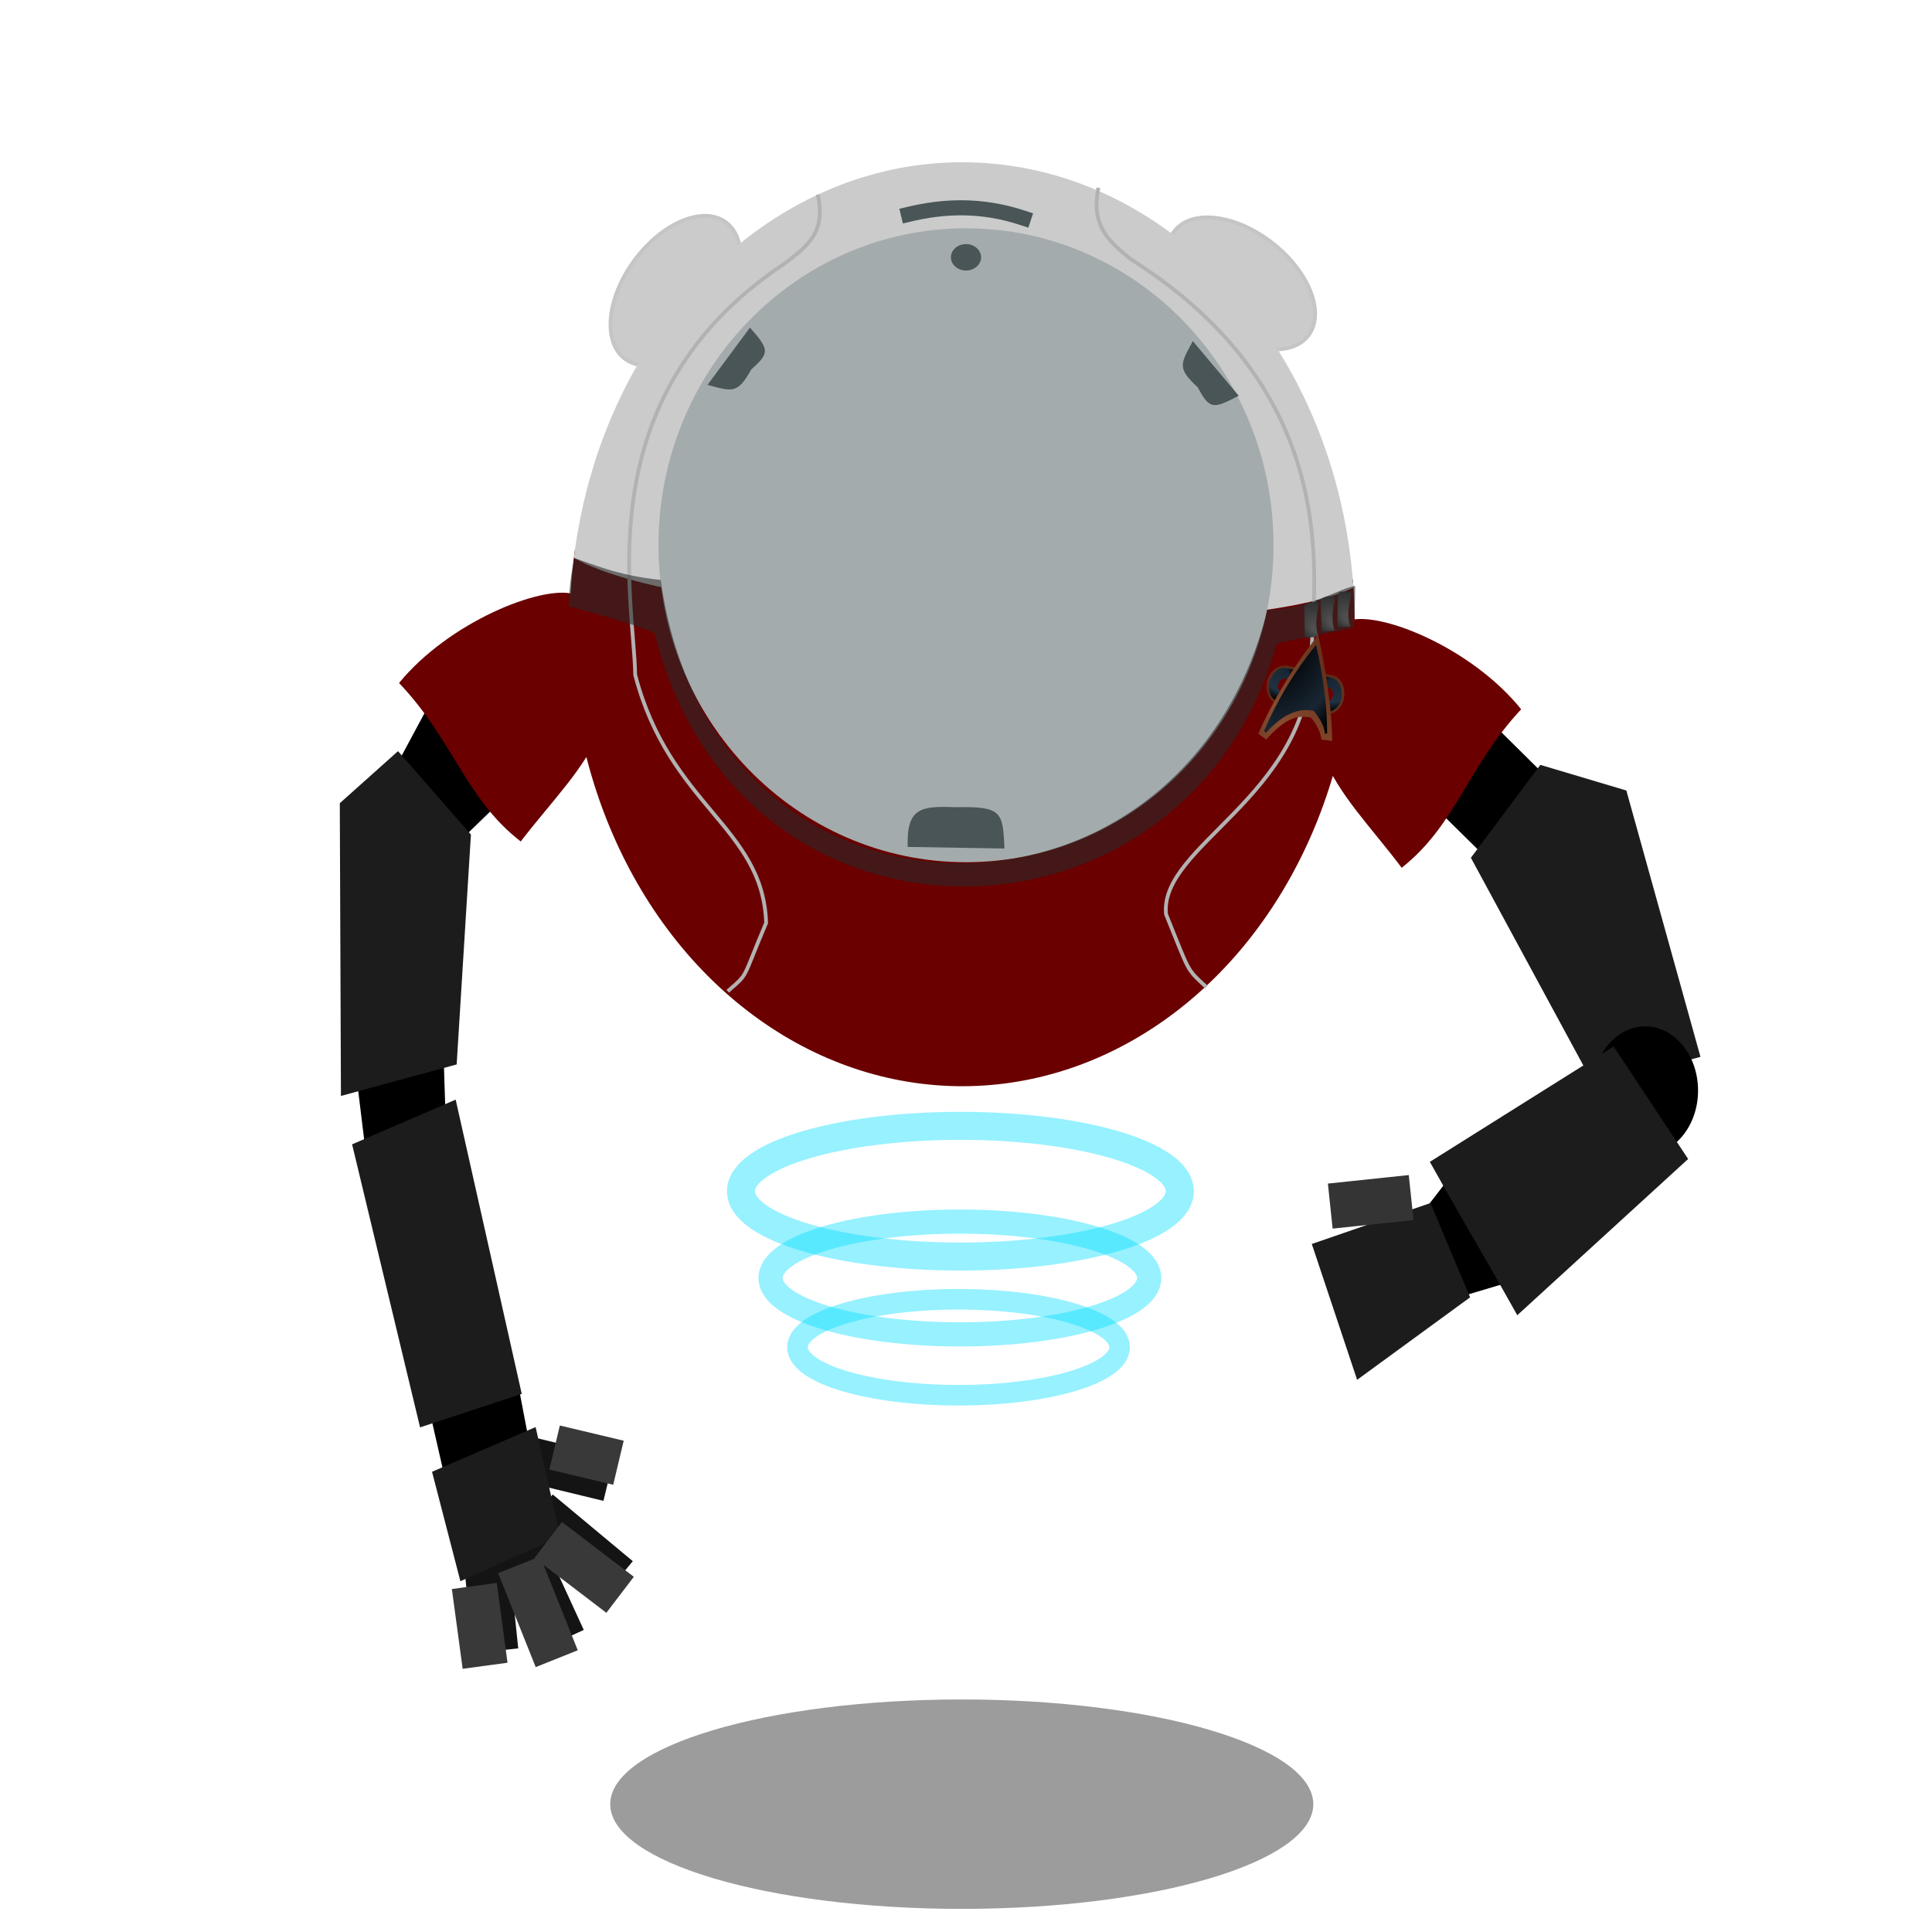
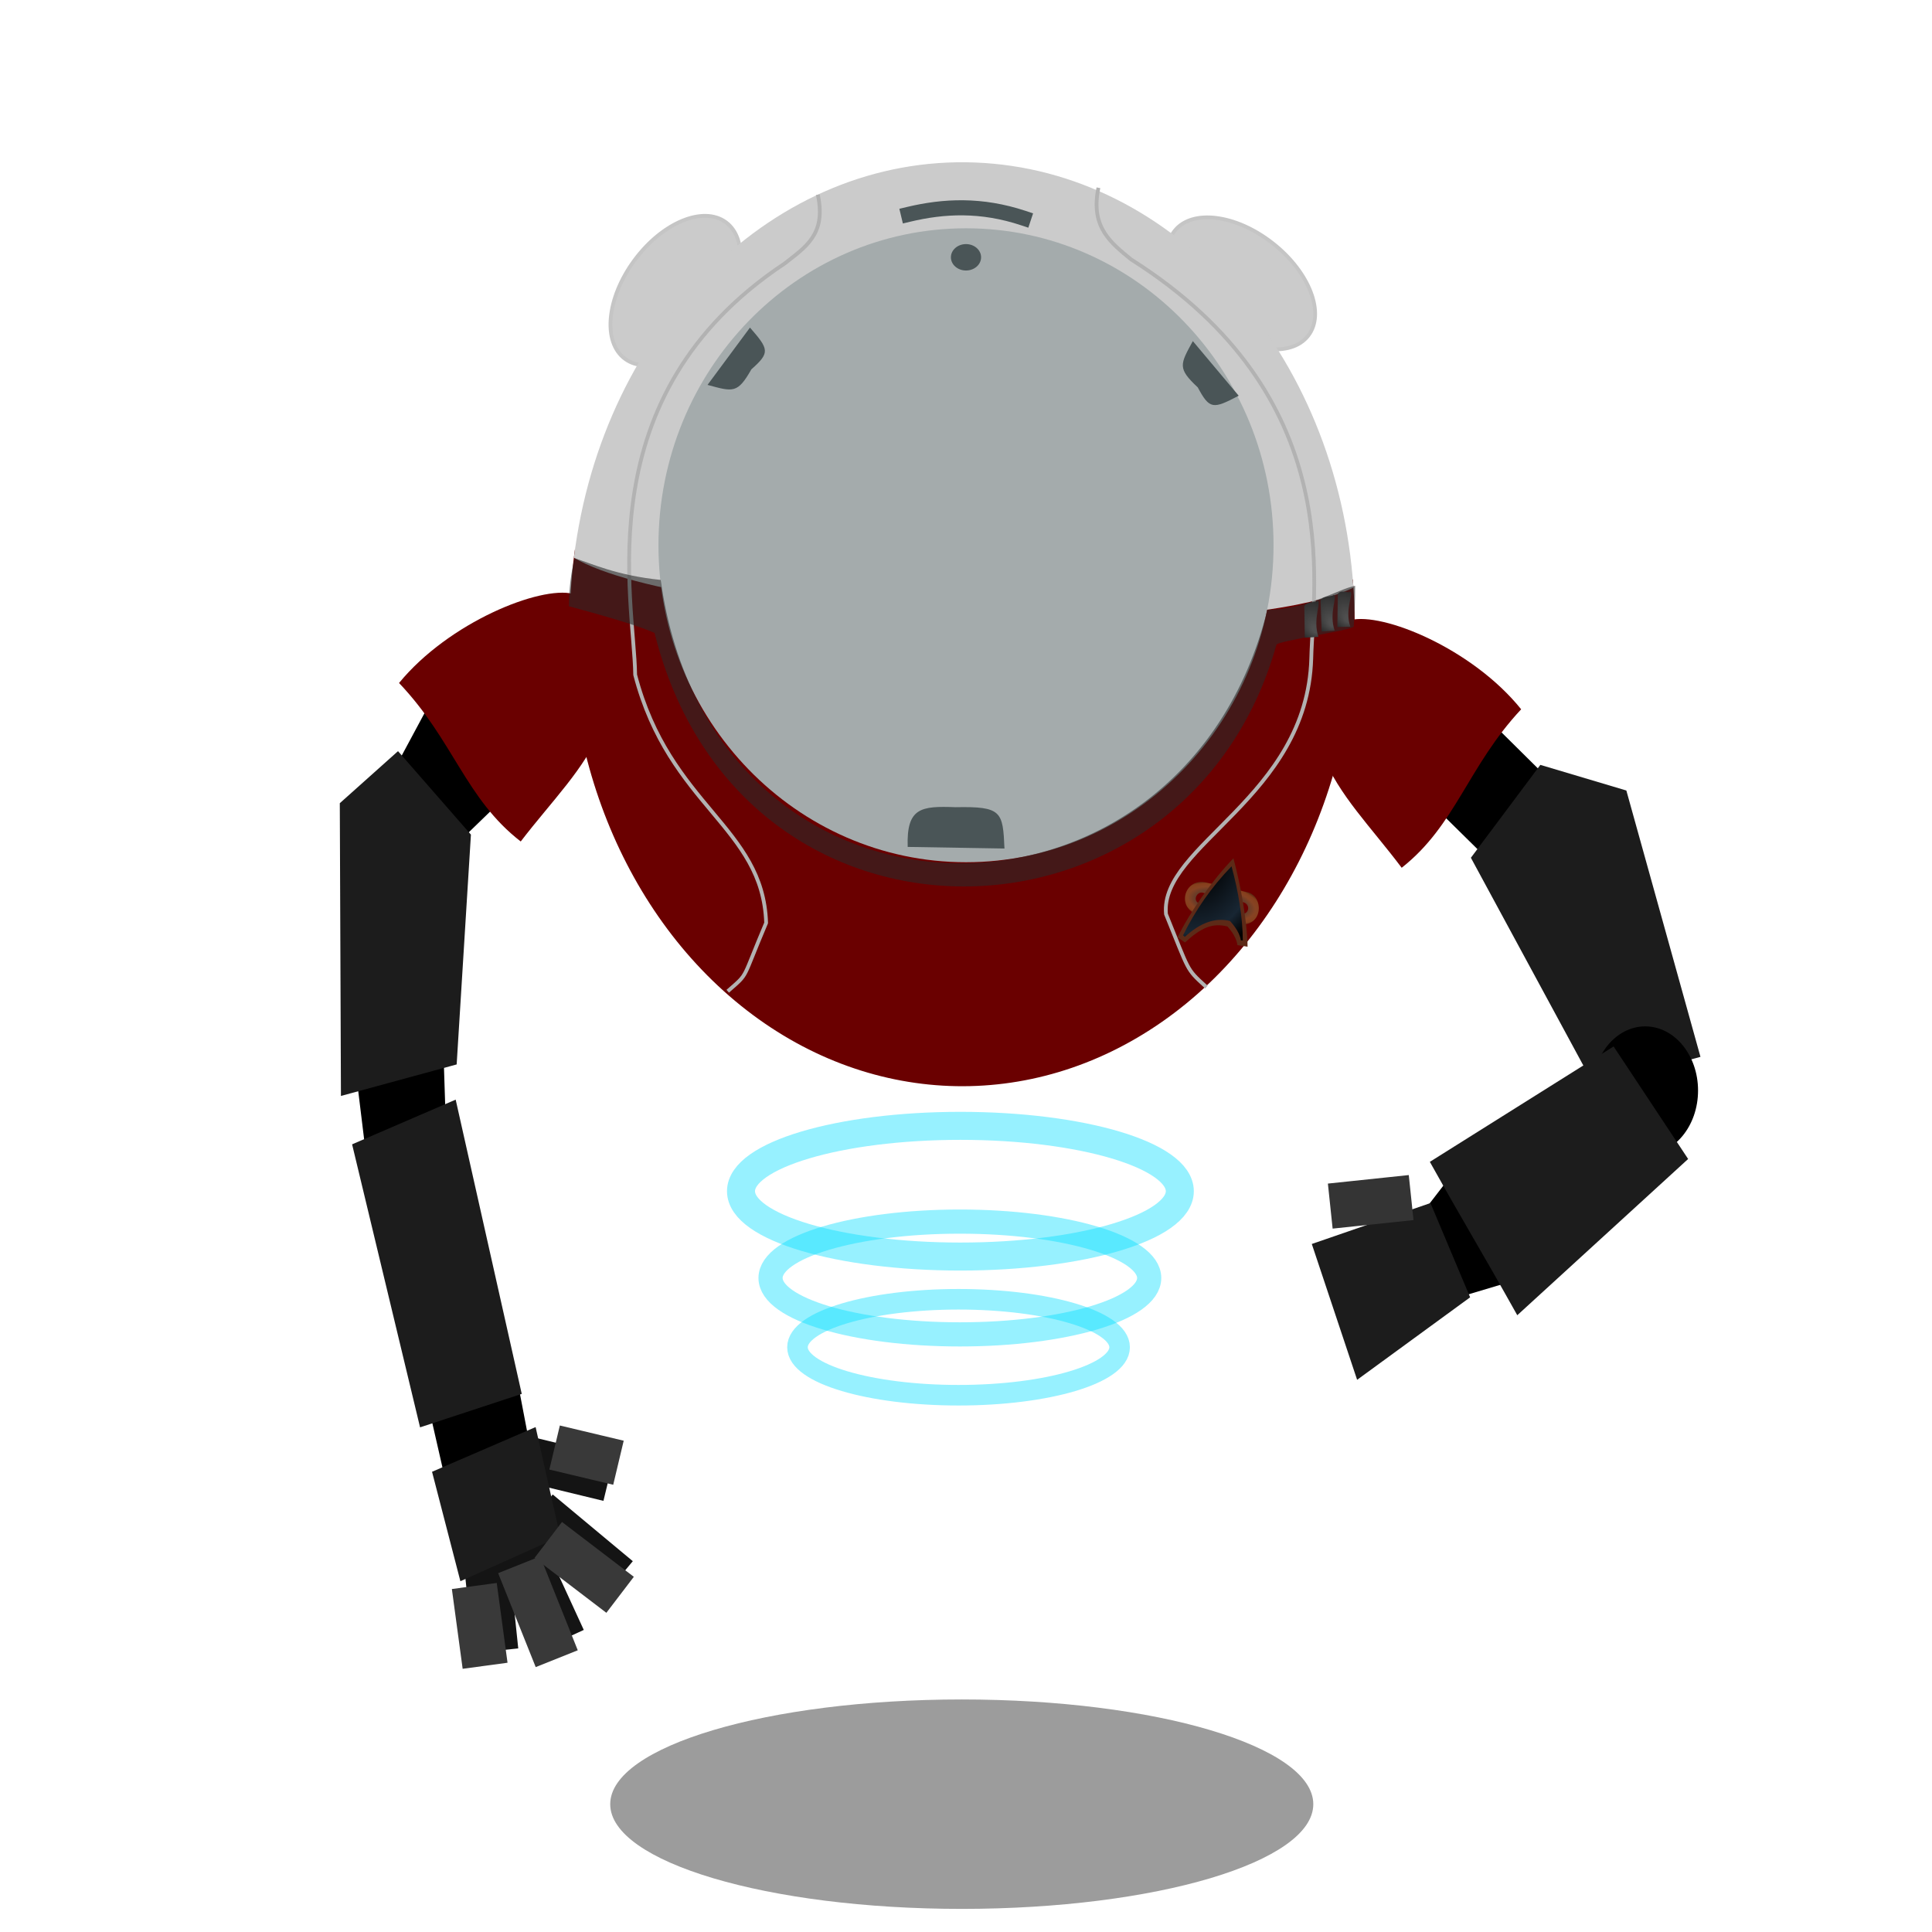
<svg xmlns="http://www.w3.org/2000/svg" width="512pt" height="512pt" viewBox="0 0 512 512">
  <style>
        .uniform-color {
            color: #6a0000;
        }
    </style>
  <defs>
    <radialGradient id="gradient0" gradientUnits="objectBoundingBox" cx="0.646" cy="-0.128" fx="0.464" fy="0.829" r="1.773" spreadMethod="reflect">
      <stop stop-color="#4f4f4f" offset="0.057" stop-opacity="1" />
      <stop stop-color="#232323" offset="0.423" stop-opacity="1" />
      <stop stop-color="#646464" offset="0.743" stop-opacity="1" />
      <stop stop-color="#767676" offset="0.984" stop-opacity="1" />
    </radialGradient>
    <radialGradient id="gradient1" gradientUnits="objectBoundingBox" cx="0.646" cy="-0.128" fx="0.464" fy="0.829" r="1.773" spreadMethod="reflect">
      <stop stop-color="#4f4f4f" offset="0.057" stop-opacity="1" />
      <stop stop-color="#232323" offset="0.423" stop-opacity="1" />
      <stop stop-color="#646464" offset="0.743" stop-opacity="1" />
      <stop stop-color="#767676" offset="0.984" stop-opacity="1" />
    </radialGradient>
    <radialGradient id="gradient2" gradientUnits="objectBoundingBox" cx="0.646" cy="-0.128" fx="0.464" fy="0.829" r="1.773" spreadMethod="reflect">
      <stop stop-color="#4f4f4f" offset="0.057" stop-opacity="1" />
      <stop stop-color="#232323" offset="0.423" stop-opacity="1" />
      <stop stop-color="#646464" offset="0.743" stop-opacity="1" />
      <stop stop-color="#767676" offset="0.984" stop-opacity="1" />
    </radialGradient>
-     <linearGradient id="gradient3" gradientUnits="objectBoundingBox" x1="0.091" y1="-0.337" x2="2.342" y2="-0.337" spreadMethod="pad">
-       <stop stop-color="#5d2a17" offset="0.322" stop-opacity="1" />
-       <stop stop-color="#644130" offset="0.509" stop-opacity="1" />
-       <stop stop-color="#5d2a17" offset="0.699" stop-opacity="1" />
-     </linearGradient>
-     <radialGradient id="gradient4" gradientUnits="objectBoundingBox" cx="0.497" cy="-3.99680288865056e-15" fx="0.497" fy="-3.99680288865056e-15" r="1.276" spreadMethod="pad">
-       <stop stop-color="#000000" offset="0.148" stop-opacity="1" />
-       <stop stop-color="#182633" offset="0.242" stop-opacity="1" />
-       <stop stop-color="#213142" offset="0.605" stop-opacity="1" />
-       <stop stop-color="#000000" offset="0.805" stop-opacity="1" />
+     <radialGradient id="gradient3" gradientUnits="objectBoundingBox" cx="0.497" cy="0.505" fx="0.497" fy="0.505" r="0.796" spreadMethod="pad">
+       <stop stop-color="#0a0402" offset="0.257" stop-opacity="1" />
+       <stop stop-color="#86411f" offset="0.33" stop-opacity="1" />
+       <stop stop-color="#653c29" offset="0.452" stop-opacity="1" />
+       <stop stop-color="#874323" offset="0.577" stop-opacity="1" />
+       <stop stop-color="#863f1c" offset="0.678" stop-opacity="1" />
+       <stop stop-color="#0a0402" offset="0.894" stop-opacity="1" />
    </radialGradient>
-     <radialGradient id="gradient5" gradientUnits="objectBoundingBox" cx="1.002" cy="0.003" fx="1.002" fy="0.003" r="2.116" spreadMethod="pad">
+     <linearGradient id="gradient4" gradientUnits="objectBoundingBox" x1="1.002" y1="0.003" x2="3.118" y2="0.003" spreadMethod="pad">
      <stop stop-color="#5d2a17" offset="0.112" stop-opacity="1" />
      <stop stop-color="#884c2f" offset="0.522" stop-opacity="1" />
      <stop stop-color="#5d2a17" offset="0.904" stop-opacity="1" />
-     </radialGradient>
-     <radialGradient id="gradient6" gradientUnits="objectBoundingBox" cx="0" cy="0" fx="0" fy="0" r="1.31" spreadMethod="pad">
+     </linearGradient>
+     <radialGradient id="gradient5" gradientUnits="objectBoundingBox" cx="0" cy="0" fx="0" fy="0" r="1.31" spreadMethod="pad">
      <stop stop-color="#000000" offset="0.125" stop-opacity="1" />
      <stop stop-color="#182633" offset="0.725" stop-opacity="1" />
      <stop stop-color="#000000" offset="0.951" stop-opacity="1" />
    </radialGradient>
  </defs>
  <ellipse id="shape11" transform="matrix(0.8045232 0.5939212 -0.5939212 0.8045232 181.5022 50.88029)" rx="13.5" ry="22.5" cx="13.5" cy="22.5" fill="#cbcbcb" fill-rule="evenodd" stroke="#c5c5c5" stroke-width="1" stroke-linecap="square" stroke-linejoin="bevel" />
  <ellipse id="shape12" transform="matrix(0.6182546 -0.7859779 0.7859779 0.6182546 302.9389 71.79891)" rx="13.5" ry="22.5" cx="13.5" cy="22.5" fill="#cbcbcb" fill-rule="evenodd" stroke="#c5c5c5" stroke-width="1" stroke-linecap="square" stroke-linejoin="bevel" />
  <path id="shape05" transform="translate(98.3125, 176.2875)" fill="#000000" fill-rule="evenodd" stroke-opacity="0" stroke="#000000" stroke-width="0" stroke-linecap="square" stroke-linejoin="bevel" d="M21 0L0 39.125L19.625 50.375L44.125 26.625Z" />
  <path id="shape02" transform="translate(375, 188.35)" fill="#000000" fill-rule="evenodd" stroke-opacity="0" stroke="#000000" stroke-width="0" stroke-linecap="square" stroke-linejoin="bevel" d="M0 20.375L25.5 45.5L43.125 25.75L17.125 0Z" />
  <path id="shape5" transform="translate(105.75, 157.0705)" fill="currentColor" class="uniform-color" fill-rule="evenodd" stroke-opacity="0" stroke="#000000" stroke-width="0" stroke-linecap="square" stroke-linejoin="bevel" d="M46.125 0.305C37.389 -1.877 13.189 7.837 0 23.93C14.419 39.081 17.615 54.619 32.25 65.93C40.619 55.009 49.186 46.76 53.625 35.929Z" />
  <path id="shape010" transform="matrix(-1 0 0 1 403.125 164.0384)" fill="currentColor" class="uniform-color" fill-rule="evenodd" stroke-opacity="0" stroke="#000000" stroke-width="0" stroke-linecap="square" stroke-linejoin="bevel" d="M45.286 0.305C36.709 -1.877 12.949 7.837 0 23.93C14.157 39.081 17.294 54.619 31.664 65.93C39.881 55.009 48.291 46.76 52.65 35.929Z" />
  <path id="shape09" transform="translate(150.9968, 145.6637)" d="M1.356 0C-5.134 46.932 12.02 94.049 45.359 120.863C78.699 147.676 122.2 149.341 156.947 125.134C191.694 100.927 211.409 55.221 207.519 7.891" fill="currentColor" class="uniform-color" fill-rule="evenodd" stroke-opacity="0" stroke="#000000" stroke-width="0" stroke-linecap="square" stroke-linejoin="bevel" />
  <path id="shape0" transform="translate(139, 386.5)" fill="none" stroke="#141414" stroke-width="12" stroke-linecap="square" stroke-linejoin="miter" stroke-miterlimit="2" d="M0 0L16.5 4" />
  <path id="shape1" transform="translate(147.25, 404.5)" fill="none" stroke="#141414" stroke-width="12" stroke-linecap="square" stroke-linejoin="miter" stroke-miterlimit="2" d="M0 0L12 10" />
  <path id="shape21" transform="translate(138.25, 410.5)" fill="none" stroke="#141414" stroke-width="12" stroke-linecap="square" stroke-linejoin="miter" stroke-miterlimit="2" d="M0 0L8.5 18.5" />
  <path id="shape3" transform="translate(128.25, 407.5)" fill="none" stroke="#141414" stroke-width="12" stroke-linecap="square" stroke-linejoin="miter" stroke-miterlimit="2" d="M0 0L2.5 24" />
  <path id="shape01" transform="translate(372.8125, 310.4)" fill="#000000" fill-rule="evenodd" stroke-opacity="0" stroke="#000000" stroke-width="0" stroke-linecap="square" stroke-linejoin="bevel" d="M0 16.375L5 36L32.625 27.75L12.625 0Z" />
  <path id="shape03" transform="translate(112.6375, 358.8)" fill="#000000" fill-rule="evenodd" stroke-opacity="0" stroke="#000000" stroke-width="0" stroke-linecap="square" stroke-linejoin="bevel" d="M0 9.875L7 40.5L28.625 28.75L23.125 0Z" />
  <path id="shape04" transform="translate(94.225, 273.45)" fill="#000000" fill-rule="evenodd" stroke-opacity="0" stroke="#000000" stroke-width="0" stroke-linecap="square" stroke-linejoin="bevel" d="M0 9.875L3.5 38.5L24.125 30.75L23.125 0Z" />
  <path id="shape091" transform="translate(152.0904, 42.99906)" fill="#cbcbcb" fill-rule="evenodd" stroke-opacity="0" stroke="#000000" stroke-width="0" stroke-linecap="square" stroke-linejoin="bevel" d="M206.579 112.74C202.362 50.598 159.196 2.097 106.298 0.066C53.4 -1.965 7.644 43.121 0 104.808C30.509 122.855 174.81 128.207 206.579 112.74Z" />
  <ellipse id="shape6" transform="translate(174.5, 60.5)" rx="81.5" ry="84" cx="81.5" cy="84" fill="#a4abac" fill-rule="evenodd" stroke-opacity="0" stroke="#000000" stroke-width="0" stroke-linecap="square" stroke-linejoin="bevel" />
  <path id="shape7" transform="translate(240.75, 55.06735)" fill="none" stroke="#4a5557" stroke-width="4" stroke-linecap="square" stroke-linejoin="miter" stroke-miterlimit="2" d="M0 1.745C9.379 -0.499 19.295 -0.987 30.5 2.745" />
  <path id="shape8" transform="translate(187.5, 86.8125)" fill="#4a5557" fill-rule="evenodd" stroke-opacity="0" stroke="#000000" stroke-width="0" stroke-linecap="square" stroke-linejoin="bevel" d="M11.25 0L0 15.188C6.816 17.044 7.963 17.508 11.625 11.062C16.635 6.625 16.271 5.75 11.25 0Z" />
  <path id="shape011" transform="matrix(-0.5850629 -0.8109879 0.8109879 -0.5850629 249.5282 236.8916)" fill="#4a5557" fill-rule="evenodd" stroke-opacity="0" stroke="#000000" stroke-width="0" stroke-linecap="square" stroke-linejoin="bevel" d="M15.351 0L0 20.552C8.194 25.946 9.493 26.52 16.464 16.45C22.097 9.225 24.012 5.833 15.351 0Z" />
  <path id="shape012" transform="matrix(-0.2326915 0.9725506 -0.9725506 -0.2326915 330.8856 93.9305)" fill="#4a5557" fill-rule="evenodd" stroke-opacity="0" stroke="#000000" stroke-width="0" stroke-linecap="square" stroke-linejoin="bevel" d="M11.25 0L0 15.188C6.816 17.044 7.963 17.508 11.625 11.062C16.635 6.625 16.271 5.75 11.25 0Z" />
  <ellipse id="shape9" transform="translate(252, 64.6875)" rx="4" ry="3.5" cx="4" cy="3.5" fill="#4a5557" fill-rule="evenodd" stroke-opacity="0" stroke="#000000" stroke-width="0" stroke-linecap="square" stroke-linejoin="bevel" />
  <path id="shape10" transform="translate(290.6043, 50.25)" fill="none" stroke="#b2b2b2" stroke-width="1" stroke-linecap="square" stroke-linejoin="bevel" d="M0.396 0C-1.533 10.131 3.945 14.202 9.146 18.5C66.493 54.766 57.341 104.443 56.896 124.25C55.813 161.098 16.69 173.766 18.396 192C24.613 207.299 23.721 206.407 28.739 211" />
  <path id="shape014" transform="matrix(-1 0 0 1 217.259 52.08056)" fill="none" stroke="#b2b2b2" stroke-width="1" stroke-linecap="square" stroke-linejoin="bevel" d="M0.427 0C-1.587 10.131 3.883 13.452 9.315 17.75C62.287 52.863 49.161 106.904 48.932 126.75C39.834 161.606 15.052 167.043 14.225 192.5C20.718 207.799 18.784 205.688 24.025 210.281" />
  <path id="shape092" transform="translate(150.7706, 147.9258)" fill="#292929" fill-opacity="0.588" fill-rule="evenodd" stroke-opacity="0" stroke="#000000" stroke-width="0" stroke-linecap="square" stroke-linejoin="bevel" d="M1.516 0C0.54 3.857 0.035 8.104 0 12.741C11.558 15.842 19.122 18.196 22.691 19.802C45.212 110.42 163.844 107.32 187.502 22.925C187.586 21.971 207.911 19.049 207.978 18.099C208.231 14.475 208.358 10.878 208.355 7.326C203.812 8.16 196.215 13.4 185.087 13.699C162.497 104.883 37.953 104.118 24.322 5.762C12.596 4.551 6.225 1.495 1.516 0Z" />
  <path id="shape020" transform="translate(90.05, 199.0625)" fill="#1c1c1c" fill-rule="evenodd" stroke-opacity="0" stroke="#000000" stroke-width="0" stroke-linecap="square" stroke-linejoin="bevel" d="M15.428 0L34.75 22.118L30.971 83.022L0.303 91.375L0 13.794Z" />
  <path id="shape022" transform="matrix(-1 0 0 1 450.6404 202.7)" fill="#1c1c1c" fill-rule="evenodd" stroke-opacity="0" stroke="#000000" stroke-width="0" stroke-linecap="square" stroke-linejoin="bevel" d="M42.432 0L60.84 24.618L28.139 85.022L0 77.375L19.64 6.794Z" />
  <path id="shape023" transform="matrix(0.9801965 -0.1980272 0.1980272 0.9801965 92.08805 297.2086)" fill="#1c1c1c" fill-rule="evenodd" stroke-opacity="0" stroke="#000000" stroke-width="0" stroke-linecap="square" stroke-linejoin="bevel" d="M29.25 0L30.971 79.904L2.803 83.257L0 6.176Z" />
  <path id="shape024" transform="matrix(0.9801965 -0.1980272 0.1980272 0.9801965 113.2726 383.9827)" fill="#1c1c1c" fill-rule="evenodd" stroke-opacity="0" stroke="#000000" stroke-width="0" stroke-linecap="square" stroke-linejoin="bevel" d="M29.25 0L29.892 29.697L1.62 36.089L0 6.176Z" />
  <path id="shape025" transform="matrix(0.9801965 -0.1980272 0.1980272 0.9801965 346.7682 325.3493)" fill="#1c1c1c" fill-rule="evenodd" stroke-opacity="0" stroke="#000000" stroke-width="0" stroke-linecap="square" stroke-linejoin="bevel" d="M32.973 0L38.328 26.568L4.645 42.069L0 4.404Z" />
  <ellipse id="shape14" transform="translate(422, 272)" rx="14" ry="17" cx="14" cy="17" fill="#000000" fill-rule="evenodd" stroke-opacity="0" stroke="#000000" stroke-width="0" stroke-linecap="square" stroke-linejoin="bevel" />
  <path id="shape026" transform="translate(378.9254, 277.3198)" fill="#1c1c1c" fill-rule="evenodd" stroke-opacity="0" stroke="#000000" stroke-width="0" stroke-linecap="square" stroke-linejoin="bevel" d="M68.447 29.823L23.168 71.228C12.779 52.679 10.389 49.13 0 30.581L48.697 0Z" />
  <path id="shape15" transform="translate(152.8125, 385)" fill="#1c1c1c" stroke="#393939" stroke-width="12" stroke-linecap="square" stroke-linejoin="miter" stroke-miterlimit="2" d="M0 0L5.25 1.25" />
  <path id="shape16" transform="translate(150.0625, 411.75)" fill="#1c1c1c" stroke="#393939" stroke-width="12" stroke-linecap="square" stroke-linejoin="miter" stroke-miterlimit="2" d="M0 0L9.5 7.25" />
  <path id="shape17" transform="translate(139.8125, 420.25)" fill="#1c1c1c" stroke="#393939" stroke-width="12" stroke-linecap="square" stroke-linejoin="miter" stroke-miterlimit="2" d="M0 0L5.5 13.75" />
  <path id="shape18" transform="translate(126.5, 426.25)" fill="#1c1c1c" stroke="#393939" stroke-width="12" stroke-linecap="square" stroke-linejoin="miter" stroke-miterlimit="2" d="M0 0L1.25 9.25" />
  <path id="shape19" transform="translate(358.5, 318)" fill="#1c1c1c" stroke="#343434" stroke-width="12" stroke-linecap="square" stroke-linejoin="miter" stroke-miterlimit="2" d="M9.5 0L0 1" />
  <ellipse id="shape4" transform="matrix(1.32143 0 0 1.32143 161.7142 450.375)" rx="70.5" ry="21" cx="70.5" cy="21" fill="#000000" fill-opacity="0.388" fill-rule="evenodd" stroke-opacity="0" stroke="#000000" stroke-width="0" stroke-linecap="square" stroke-linejoin="bevel" />
  <ellipse id="shape06" transform="matrix(0.7116631 0 0 0.7116631 204.2028 323.7351)" rx="70.5" ry="21" cx="70.5" cy="21" fill="none" stroke-opacity="0.408" stroke="#00ddff" stroke-width="9" stroke-linecap="square" stroke-linejoin="bevel" />
  <ellipse id="shape07" transform="matrix(0.6054702 0 0 0.6054702 211.3394 344.3202)" rx="70.5" ry="21" cx="70.5" cy="21" fill="none" stroke-opacity="0.408" stroke="#00ddff" stroke-width="9" stroke-linecap="square" stroke-linejoin="bevel" />
  <ellipse id="shape08" transform="matrix(0.8247577 0 0 0.8247577 196.3725 298.3602)" rx="70.5" ry="21" cx="70.5" cy="21" fill="none" stroke-opacity="0.408" stroke="#00ddff" stroke-width="9" stroke-linecap="square" stroke-linejoin="bevel" />
  <path id="shape0323" transform="matrix(0.001395034 -0.0007019081 0.0006481975 0.001288285 350.8333 159.058)" fill="url(#gradient0)" fill-rule="evenodd" stroke="#3f3f3f" stroke-width="2.88" stroke-linecap="square" stroke-linejoin="bevel" d="M2582.8 145.041C3447.02 -457.599 4271.18 1029.14 4641.56 770.861C5137.7 1365.26 2441.54 3120.85 1988.6 6540.47L0 5522.59Z" />
  <path id="shape03231" transform="matrix(0.001395034 -0.0007019081 0.0006481975 0.001288285 346.7528 160.4072)" fill="url(#gradient1)" fill-rule="evenodd" stroke="#3f3f3f" stroke-width="2.88" stroke-linecap="square" stroke-linejoin="bevel" d="M2206.57 187.432C3070.79 -415.208 4258.37 650.979 4628.75 392.701C5124.89 987.103 2495.51 2888.22 2042.57 6307.84L0 5406.11Z" />
  <path id="shape03232" transform="matrix(0.001395034 -0.0007019081 0.0006481975 0.001288285 342.2729 162.034)" fill="url(#gradient2)" fill-rule="evenodd" stroke="#3f3f3f" stroke-width="2.88" stroke-linecap="square" stroke-linejoin="bevel" d="M2340.8 187.432C3205.02 -415.208 4392.6 650.979 4762.98 392.701C5259.12 987.103 2589.27 2975.33 2136.33 6394.95L0 5405.74Z" />
-   <g id="group0" transform="matrix(0.0254571 0.00547141 -0.006330807 0.02945566 338.9123 166.098)" fill="none">
-     <path id="shape013" transform="translate(6.6293723648414e-06, 317.519)" fill="url(#gradient3)" fill-rule="evenodd" stroke-opacity="0" stroke="#000000" stroke-width="0" stroke-linecap="square" stroke-linejoin="bevel" d="M178.66 114.964C110.765 110.604 79.887 230.334 177.205 238.711L613.355 244.543C715.583 236.51 706.413 112.739 612.375 113.705ZM635.223 0.032C815.826 -3.658 892.75 315.848 635.223 354.812L176.583 354.812C-61.889 338.558 -55.814 13.225 176.583 0.572Z" />
-     <path id="shape015" transform="translate(25.54545, 341.0322)" fill="url(#gradient4)" fill-rule="evenodd" stroke-opacity="0" stroke="#000000" stroke-width="0" stroke-linecap="square" stroke-linejoin="bevel" d="M154.777 93.517C86.882 89.157 56.004 208.887 153.322 217.264L588.032 222.377C690.26 214.344 681.809 88.412 587.771 89.378ZM614.935 0C762.959 10.161 833.066 287.741 592.085 308.709L126.065 306.011C-68.487 268.157 -16.34 5.467 136.855 0.01Z" />
-     <path id="shape0111" transform="matrix(0.6356773 0 0 0.6356773 24.11548 0)" fill="url(#gradient5)" stroke-opacity="0" stroke="#000000" stroke-width="0" stroke-linecap="square" stroke-linejoin="bevel" d="M607.047 0C346.659 436.964 105.655 1042.06 0 1507.2L142.106 1562.39C345.783 1260.7 512.843 1132.91 772.803 1136.87C785.223 1147.75 949.141 1247.76 1008.39 1403.06C1019.32 1399.56 1164.43 1391.34 1180.23 1390.13C1084.13 997.108 828.11 408.079 607.047 0Z" />
-     <path id="shape0121" transform="matrix(0.6356773 0 0 0.6356773 75.59089 87.66892)" fill="url(#gradient6)" stroke-opacity="0" stroke="#000000" stroke-width="0" stroke-linecap="square" stroke-linejoin="bevel" d="M524.808 0C271.784 424.606 102.667 863.026 0 1315.01L35.76 1333.27C233.677 1040.11 458.94 895.45 711.548 899.296C723.617 909.867 905.36 1022.09 962.929 1173C969.51 1170.7 980.475 1168.97 995.828 1167.79C902.447 785.888 739.62 396.538 524.808 0Z" />
+   <g id="group0" transform="matrix(0.5078348 0.1204052 -0.1204052 0.5078348 316.9887 225.1107)" fill="none">
+     <path id="shape013" transform="matrix(0.04758878 0 0 0.04758878 4.20644994392205e-07 15.12747)" fill="url(#gradient3)" fill-rule="evenodd" stroke-opacity="0" stroke="#000000" stroke-width="0" stroke-linecap="square" stroke-linejoin="bevel" d="M178.66 114.964C110.765 110.604 79.887 230.334 177.205 238.711L613.355 244.543C715.583 236.51 706.413 112.739 612.375 113.705ZM635.223 0.032C815.826 -3.658 892.75 315.848 635.223 354.812L176.583 354.812C-61.889 338.558 -55.814 13.225 176.583 0.572Z" />
+     <path id="shape0111" transform="matrix(0.03025111 0 0 0.03025111 1.10504 0)" fill="url(#gradient4)" stroke-opacity="0" stroke="#000000" stroke-width="0" stroke-linecap="square" stroke-linejoin="bevel" d="M607.047 0C346.659 436.964 105.655 1042.06 0 1507.2L142.106 1562.39C345.783 1260.7 512.843 1132.91 772.803 1136.87C785.223 1147.75 949.141 1247.76 1008.39 1403.06C1019.32 1399.56 1164.43 1391.34 1180.23 1390.13C1084.13 997.108 828.11 408.079 607.047 0Z" />
+     <path id="shape0121" transform="matrix(0.03025111 0 0 0.03025111 3.597277 4.189189)" fill="url(#gradient5)" stroke-opacity="0" stroke="#000000" stroke-width="0" stroke-linecap="square" stroke-linejoin="bevel" d="M524.808 0C271.784 424.606 102.667 863.026 0 1315.01L35.76 1333.27C233.677 1040.11 458.94 895.45 711.548 899.296C723.617 909.867 905.36 1022.09 962.929 1173C969.51 1170.7 980.475 1168.97 995.828 1167.79C902.447 785.888 739.62 396.538 524.808 0Z" />
  </g>
</svg>
